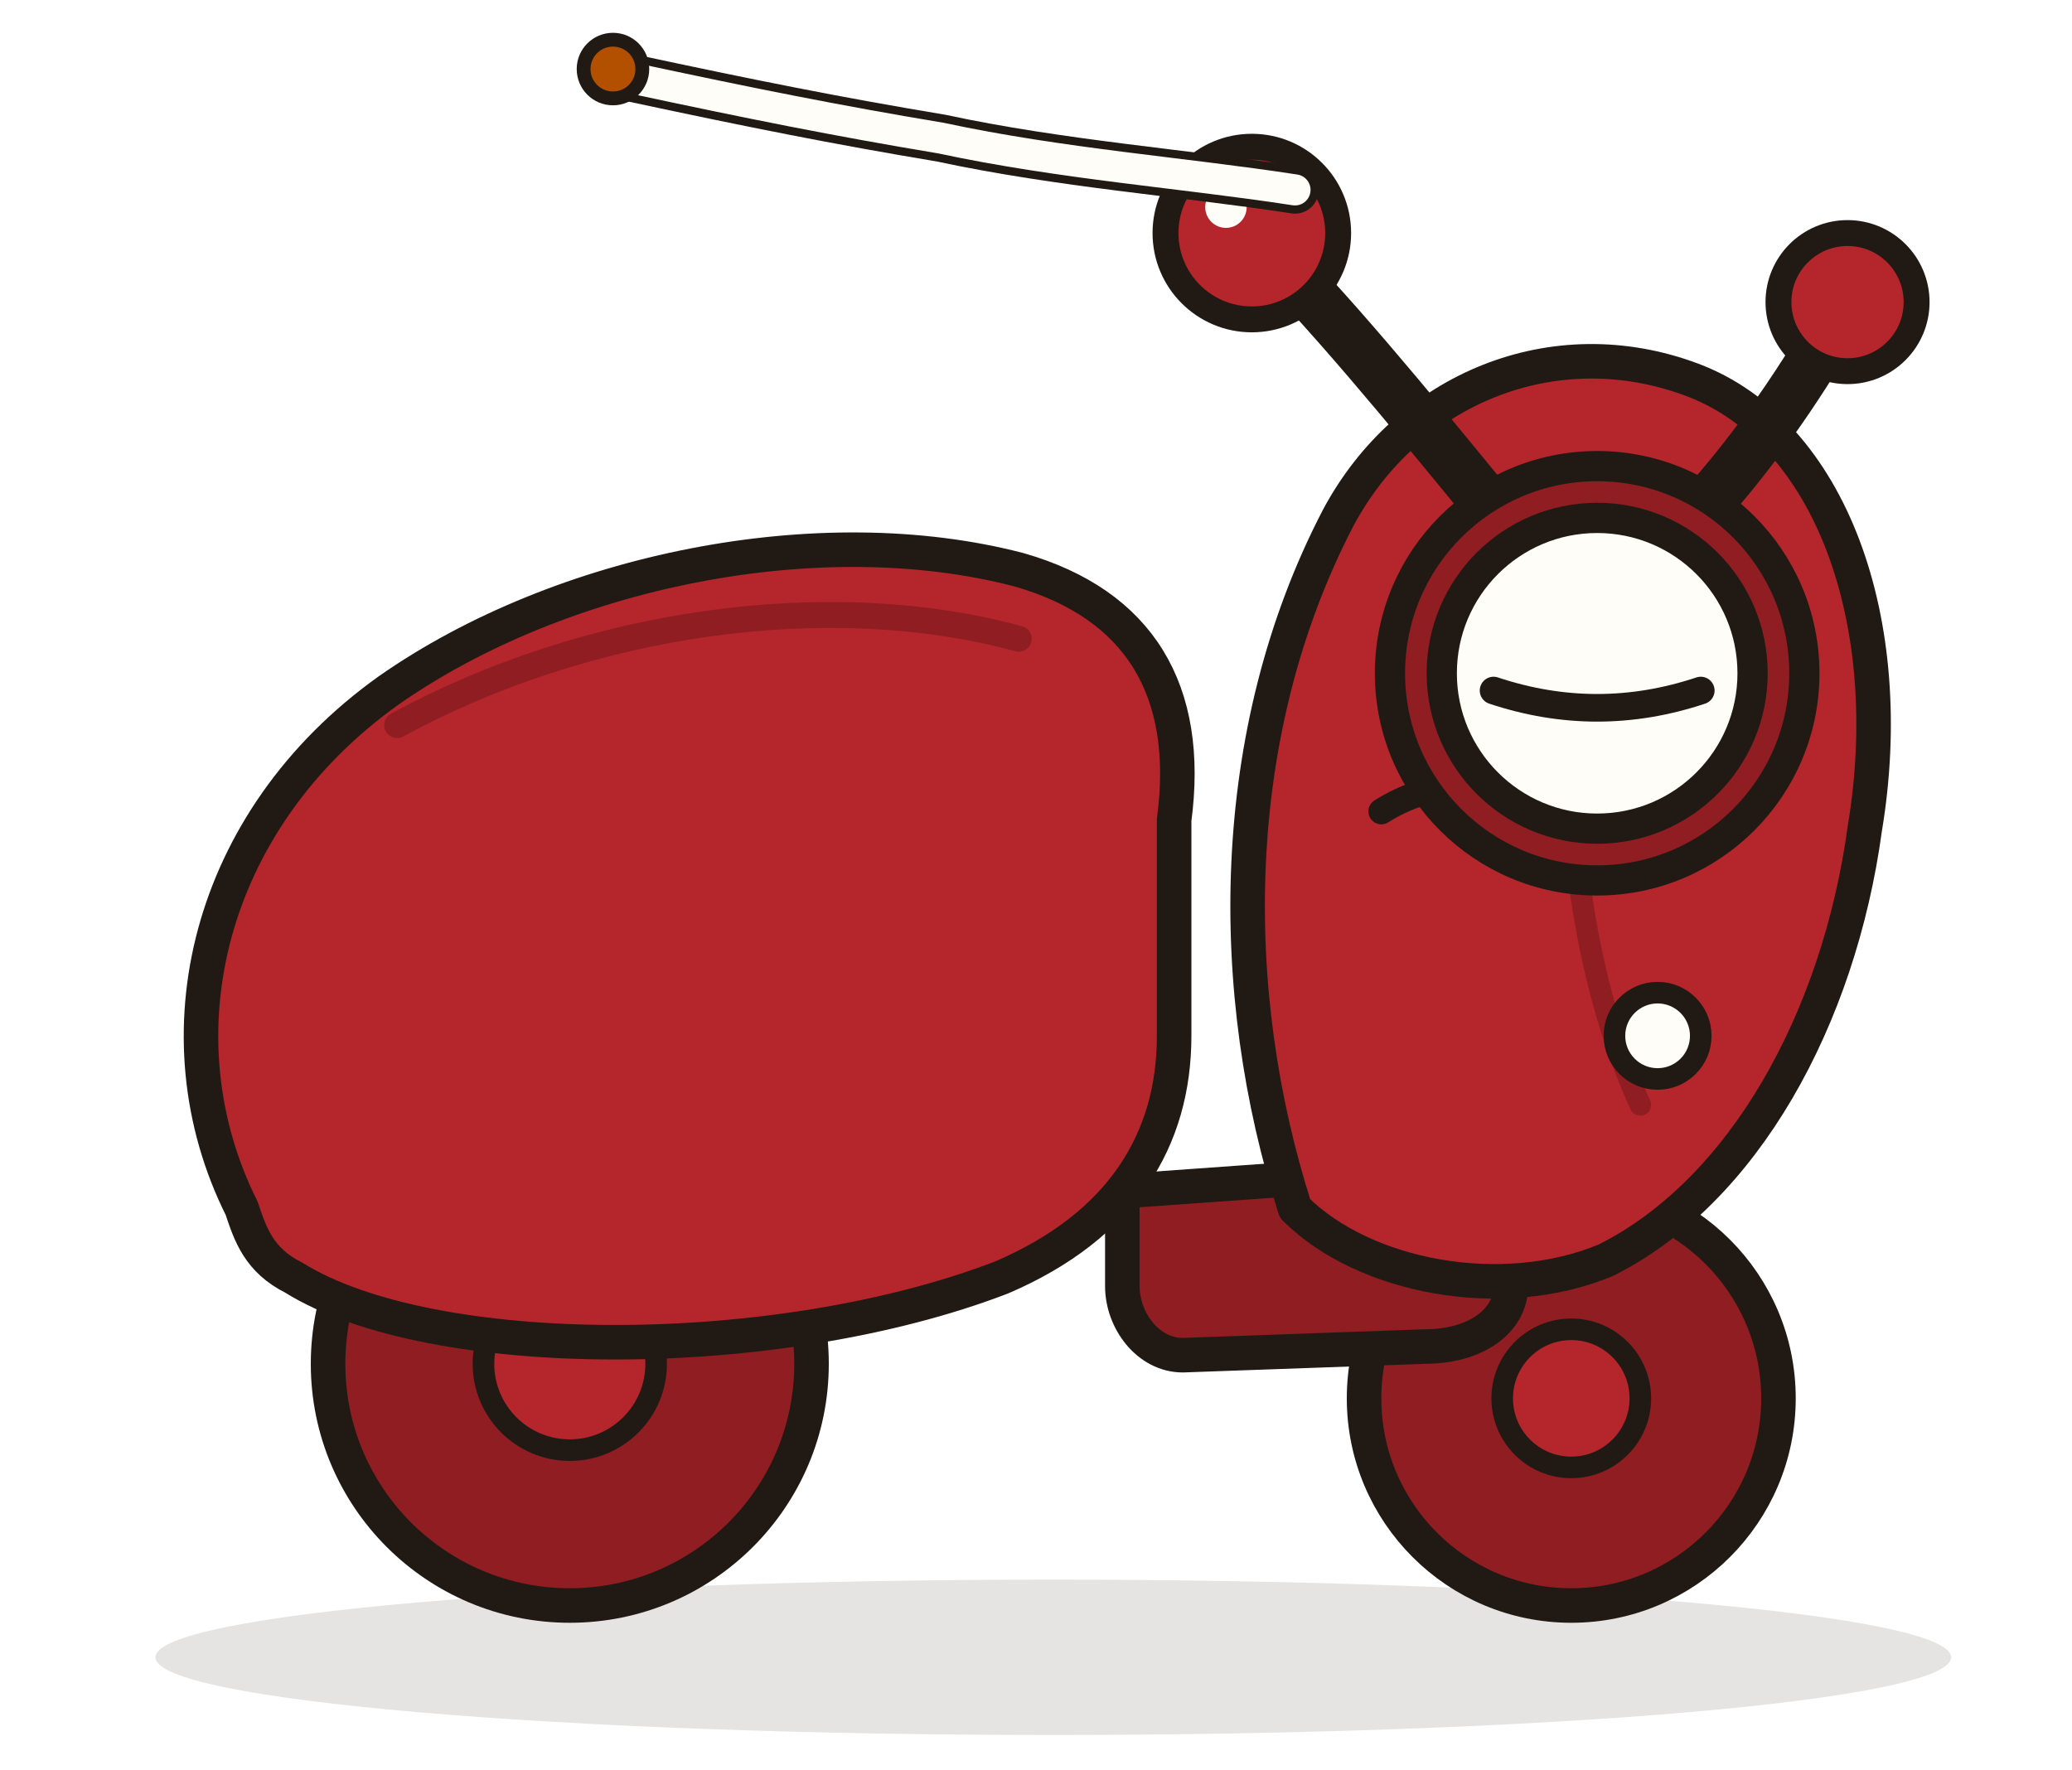
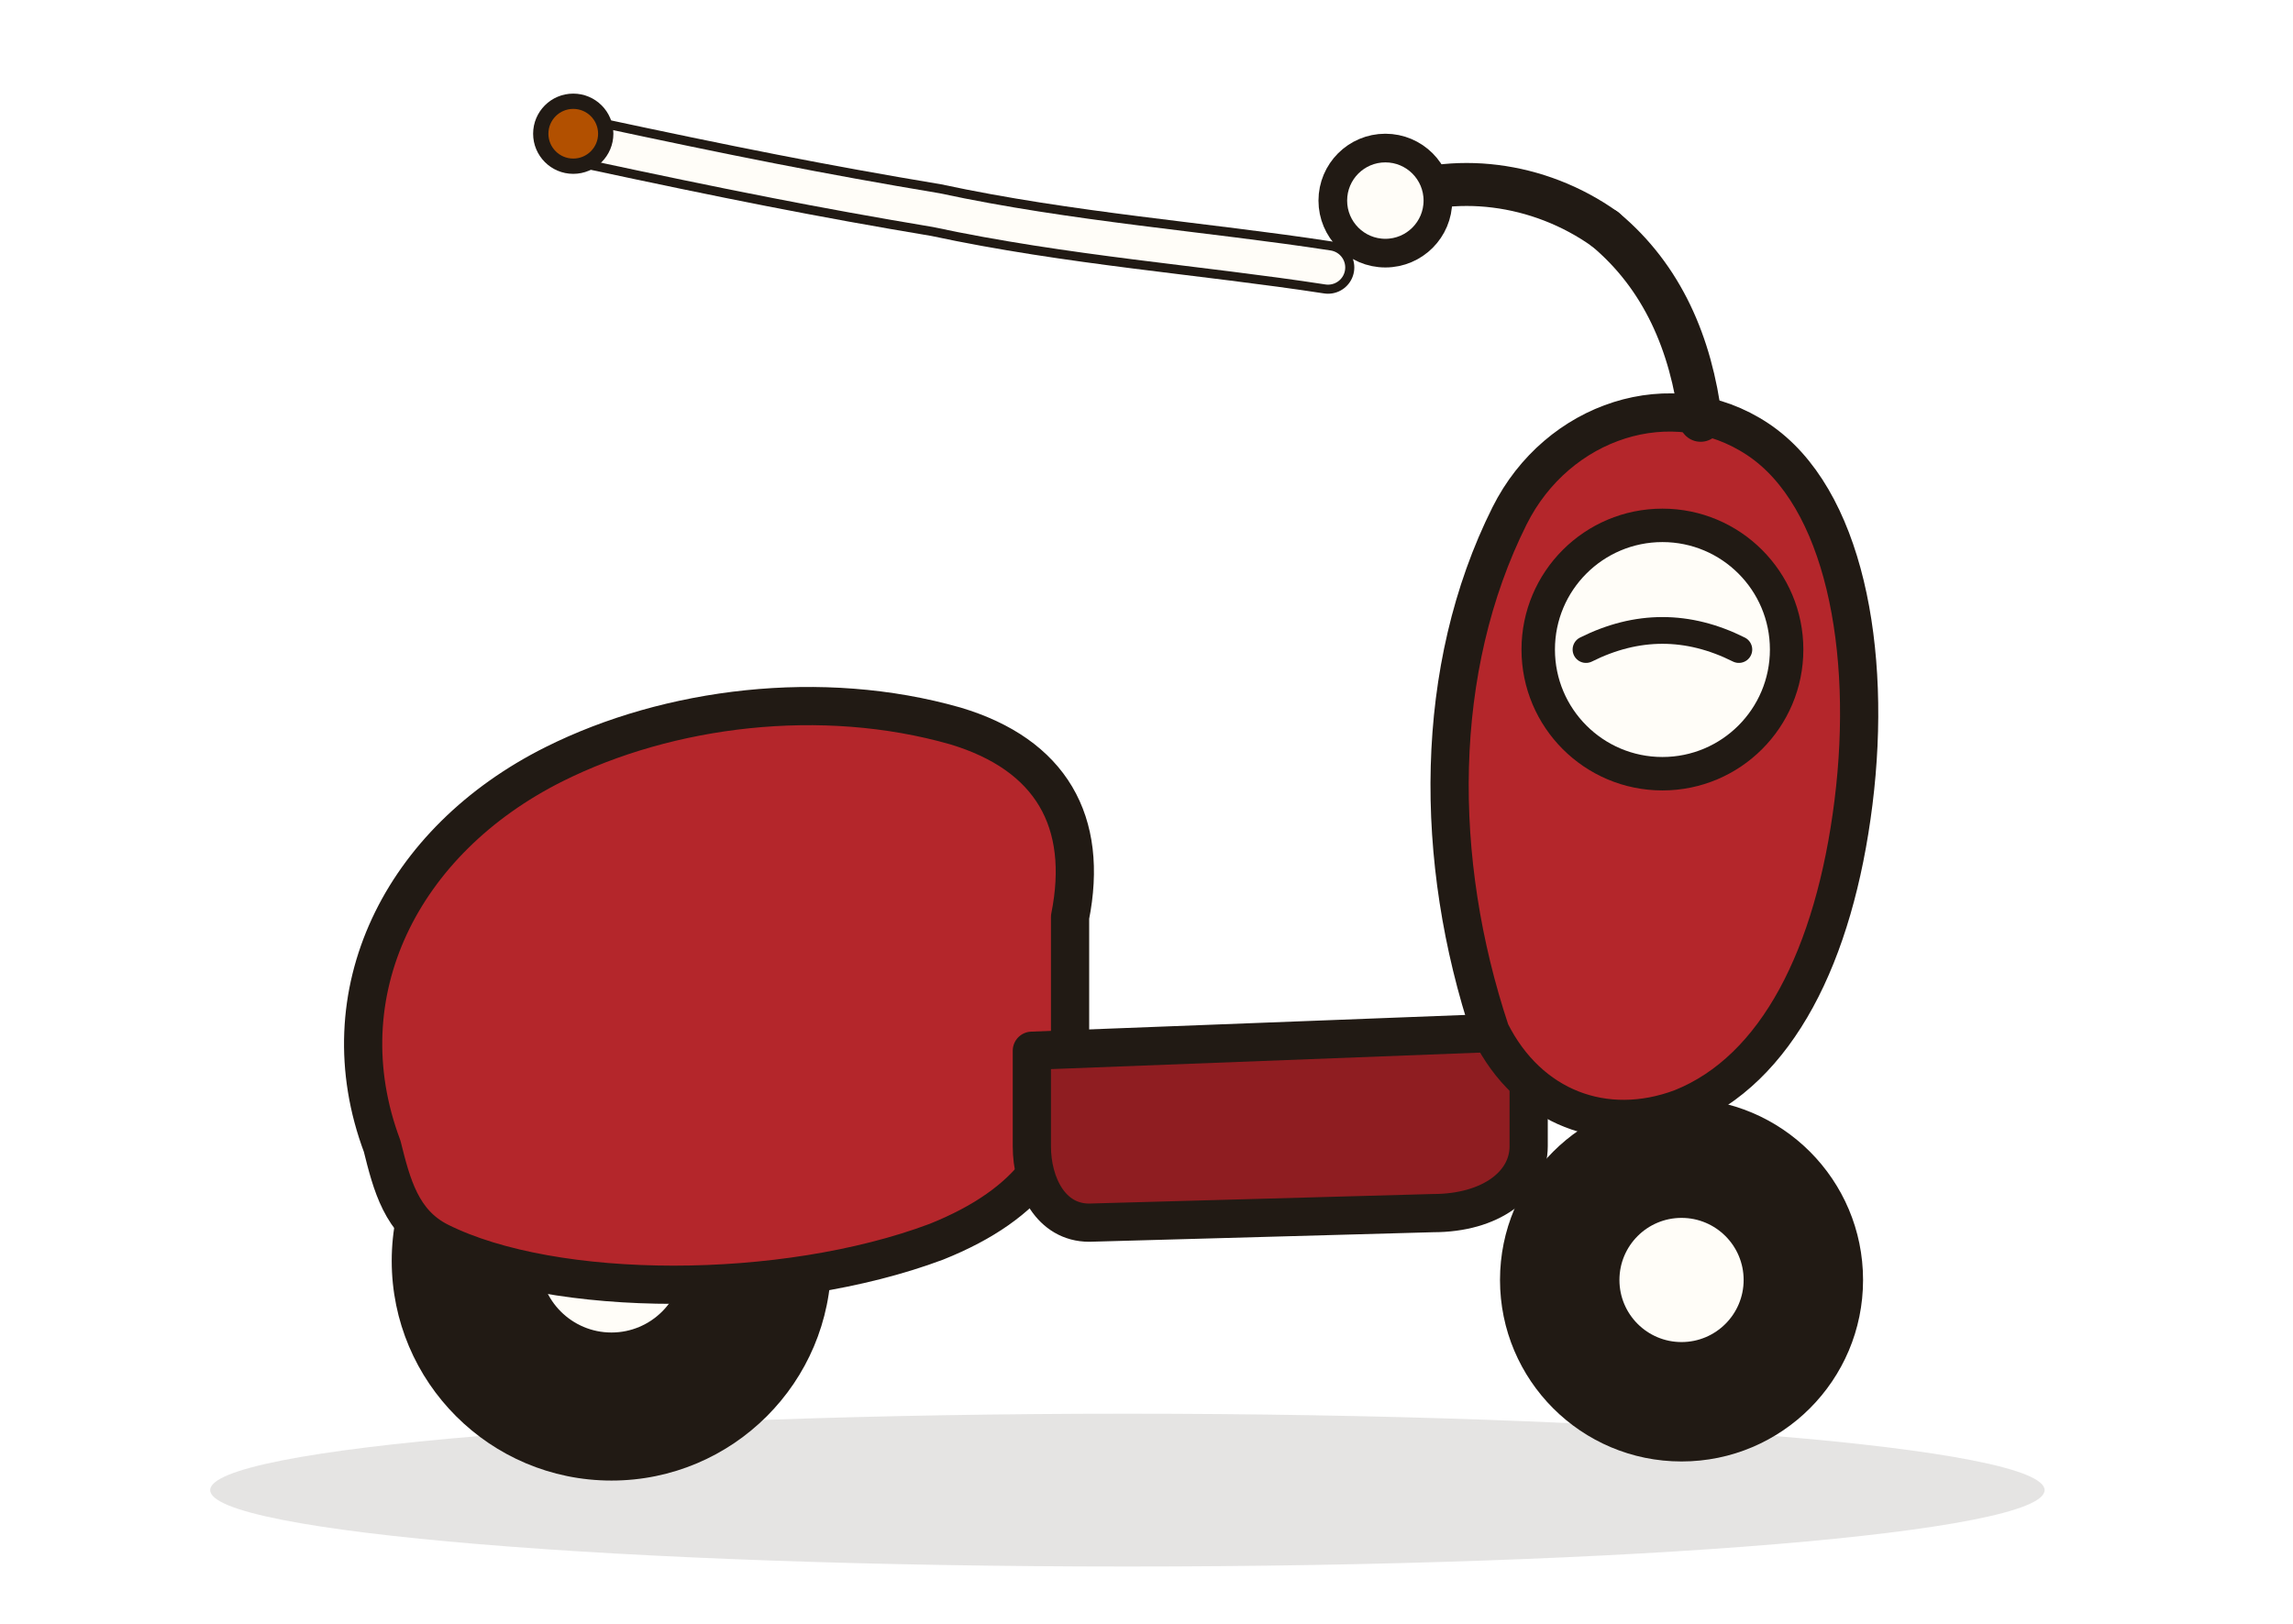
- <svg xmlns="http://www.w3.org/2000/svg" viewBox="0 0 240 205" role="img" aria-hidden="true">
+ <svg xmlns="http://www.w3.org/2000/svg" viewBox="0 0 240 170" role="img" aria-hidden="true">
  <style>
@media (prefers-reduced-motion: no-preference) {
-   .ribbon { animation: ribbon-flutter 2.4s ease-in-out infinite; transform-origin: 150px 22px; }
+   .ribbon { animation: ribbon-flutter 2.4s ease-in-out infinite; transform-origin: 139px 28px; }
  @keyframes ribbon-flutter { 0%, 100% { transform: rotate(0deg); } 50% { transform: rotate(-3deg); } }
-   .idle-bob { animation: idle-bob 3.4s ease-in-out infinite; transform-origin: 122px 158px; }
+   .idle-bob { animation: idle-bob 3.4s ease-in-out infinite; transform-origin: 118px 130px; }
  @keyframes idle-bob { 0%, 100% { transform: translateY(0); } 50% { transform: translateY(-3px); } }
  .sparkle { animation: sparkle-pulse 1.4s ease-in-out infinite; transform-box: fill-box; transform-origin: center; }
  @keyframes sparkle-pulse { 0%, 100% { opacity: 0.35; transform: scale(0.85); } 50% { opacity: 1; transform: scale(1.05); } }
}
</style>
-   <ellipse cx="122" cy="192" rx="104" ry="9" fill="#211a14" opacity="0.12" />
+   <ellipse cx="118" cy="156" rx="96" ry="8" fill="#211a14" opacity="0.12" />
  <g class="">
-     <circle cx="66" cy="158" r="28" fill="#8f1d21" stroke="#211a14" stroke-width="4" />
-     <circle cx="66" cy="158" r="10" fill="#b4262b" stroke="#211a14" stroke-width="2.5" />
-     <circle cx="182" cy="162" r="24" fill="#8f1d21" stroke="#211a14" stroke-width="4" />
-     <circle cx="182" cy="162" r="8" fill="#b4262b" stroke="#211a14" stroke-width="2.5" />
-     <path d="M28,140 C18,120 24,95 45,80 C65,66 95,60 118,66            C132,70 138,80 136,95 L136,120 C136,132 130,142 116,148            C90,158 50,158 34,148 C30,146 29,143 28,140 Z" fill="#b4262b" stroke="#211a14" stroke-width="4" stroke-linejoin="round" />
-     <path d="M46,84 C68,72 96,68 118,74" stroke="#8f1d21" stroke-width="3" fill="none" stroke-linecap="round" />
-     <path d="M130,138 L172,135 L175,149 C175,153 171,156 165,156 L137,157            C133,157 130,153 130,149 Z" fill="#8f1d21" stroke="#211a14" stroke-width="4" stroke-linejoin="round" />
-     <path d="M150,140 C142,115 142,85 155,60 C163,45 180,38 196,44            C212,50 220,72 216,96 C213,118 202,138 186,146            C174,151 158,148 150,140 Z" fill="#b4262b" stroke="#211a14" stroke-width="4" stroke-linejoin="round" />
-     <path d="M186,55 C180,76 180,106 190,128" stroke="#8f1d21" stroke-width="2.5" fill="none" stroke-linecap="round" />
-     <circle cx="192" cy="120" r="5" fill="#fffdf8" stroke="#211a14" stroke-width="2.5" />
-     <path d="M160,94 Q168,89 176,93" stroke="#211a14" stroke-width="3" fill="none" stroke-linecap="round" />
-     <path d="M172,58 C163,47 154,36 145,27" stroke="#211a14" stroke-width="6" fill="none" stroke-linecap="round" />
-     <circle cx="145" cy="27" r="10" fill="#b4262b" stroke="#211a14" stroke-width="3" />
-     <circle cx="142" cy="24" r="2.4" fill="#fffdf8" />
-     <path d="M198,58 C205,50 210,42 214,35" stroke="#211a14" stroke-width="6" fill="none" stroke-linecap="round" />
-     <circle cx="214" cy="35" r="8" fill="#b4262b" stroke="#211a14" stroke-width="3" />
+     <circle cx="64" cy="132" r="23" fill="#211a14" />
+     <circle cx="64" cy="132" r="7.5" fill="#fffdf8" />
+     <circle cx="176" cy="134" r="19" fill="#211a14" />
+     <circle cx="176" cy="134" r="6.5" fill="#fffdf8" />
+     <path d="M40,120            C34,104 42,88 58,80            C70,74 86,72 100,76            C110,79 114,86 112,96            L112,112            C112,120 108,126 98,130            C82,136 58,136 46,130            C42,128 41,124 40,120 Z" fill="#b4262b" stroke="#211a14" stroke-width="4" stroke-linejoin="round" />
+     <path d="M108,110 L160,108 L160,120 C160,124 156,127 150,127 L114,128 C110,128 108,124 108,120 Z" fill="#8f1d21" stroke="#211a14" stroke-width="4" stroke-linejoin="round" />
+     <path d="M156,108            C150,90 150,70 158,54            C163,44 175,40 184,46            C193,52 196,68 194,84            C192,100 186,112 176,116            C168,119 160,116 156,108 Z" fill="#b4262b" stroke="#211a14" stroke-width="4" stroke-linejoin="round" />
+     <path d="M178,44 C177,36 174,29 168,24" stroke="#211a14" stroke-width="4.5" fill="none" stroke-linecap="round" />
+     <path d="M168,24 C161,19 152,18 145,21" stroke="#211a14" stroke-width="4.5" fill="none" stroke-linecap="round" />
+     <circle cx="145" cy="21" r="5.5" fill="#fffdf8" stroke="#211a14" stroke-width="3" />
    <g class="ribbon">
-       <path d="M150,22 C137,20 123,19 109,16 C97,14 87,12 73,9" stroke="#211a14" stroke-width="5.5" fill="none" stroke-linecap="round" />
-       <path d="M150,22 C137,20 123,19 109,16 C97,14 87,12 73,9" stroke="#fffdf8" stroke-width="3.6" fill="none" stroke-linecap="round" />
-       <circle cx="71" cy="8" r="3.4" fill="#b25000" stroke="#211a14" stroke-width="1.6" />
+       <path d="M139,28 C126,26 112,25 98,22 C86,20 76,18 62,15" stroke="#211a14" stroke-width="5.5" fill="none" stroke-linecap="round" />
+       <path d="M139,28 C126,26 112,25 98,22 C86,20 76,18 62,15" stroke="#fffdf8" stroke-width="3.6" fill="none" stroke-linecap="round" />
+       <circle cx="60" cy="14" r="3.4" fill="#b25000" stroke="#211a14" stroke-width="1.6" />
    </g>
-     <circle cx="185" cy="78" r="24" fill="#8f1d21" stroke="#211a14" stroke-width="3.5" />
-     <circle cx="185" cy="78" r="18" fill="#fffdf8" stroke="#211a14" stroke-width="3.5" />
-     <path d="M173,80 Q185,84 197,80" stroke="#211a14" stroke-width="3.2" fill="none" stroke-linecap="round" />
+     <circle cx="174" cy="68" r="13" fill="#fffdf8" stroke="#211a14" stroke-width="3.5" />
+     <path d="M166,68 Q174,64 182,68" stroke="#211a14" stroke-width="2.8" fill="none" stroke-linecap="round" />
  </g>
</svg>
